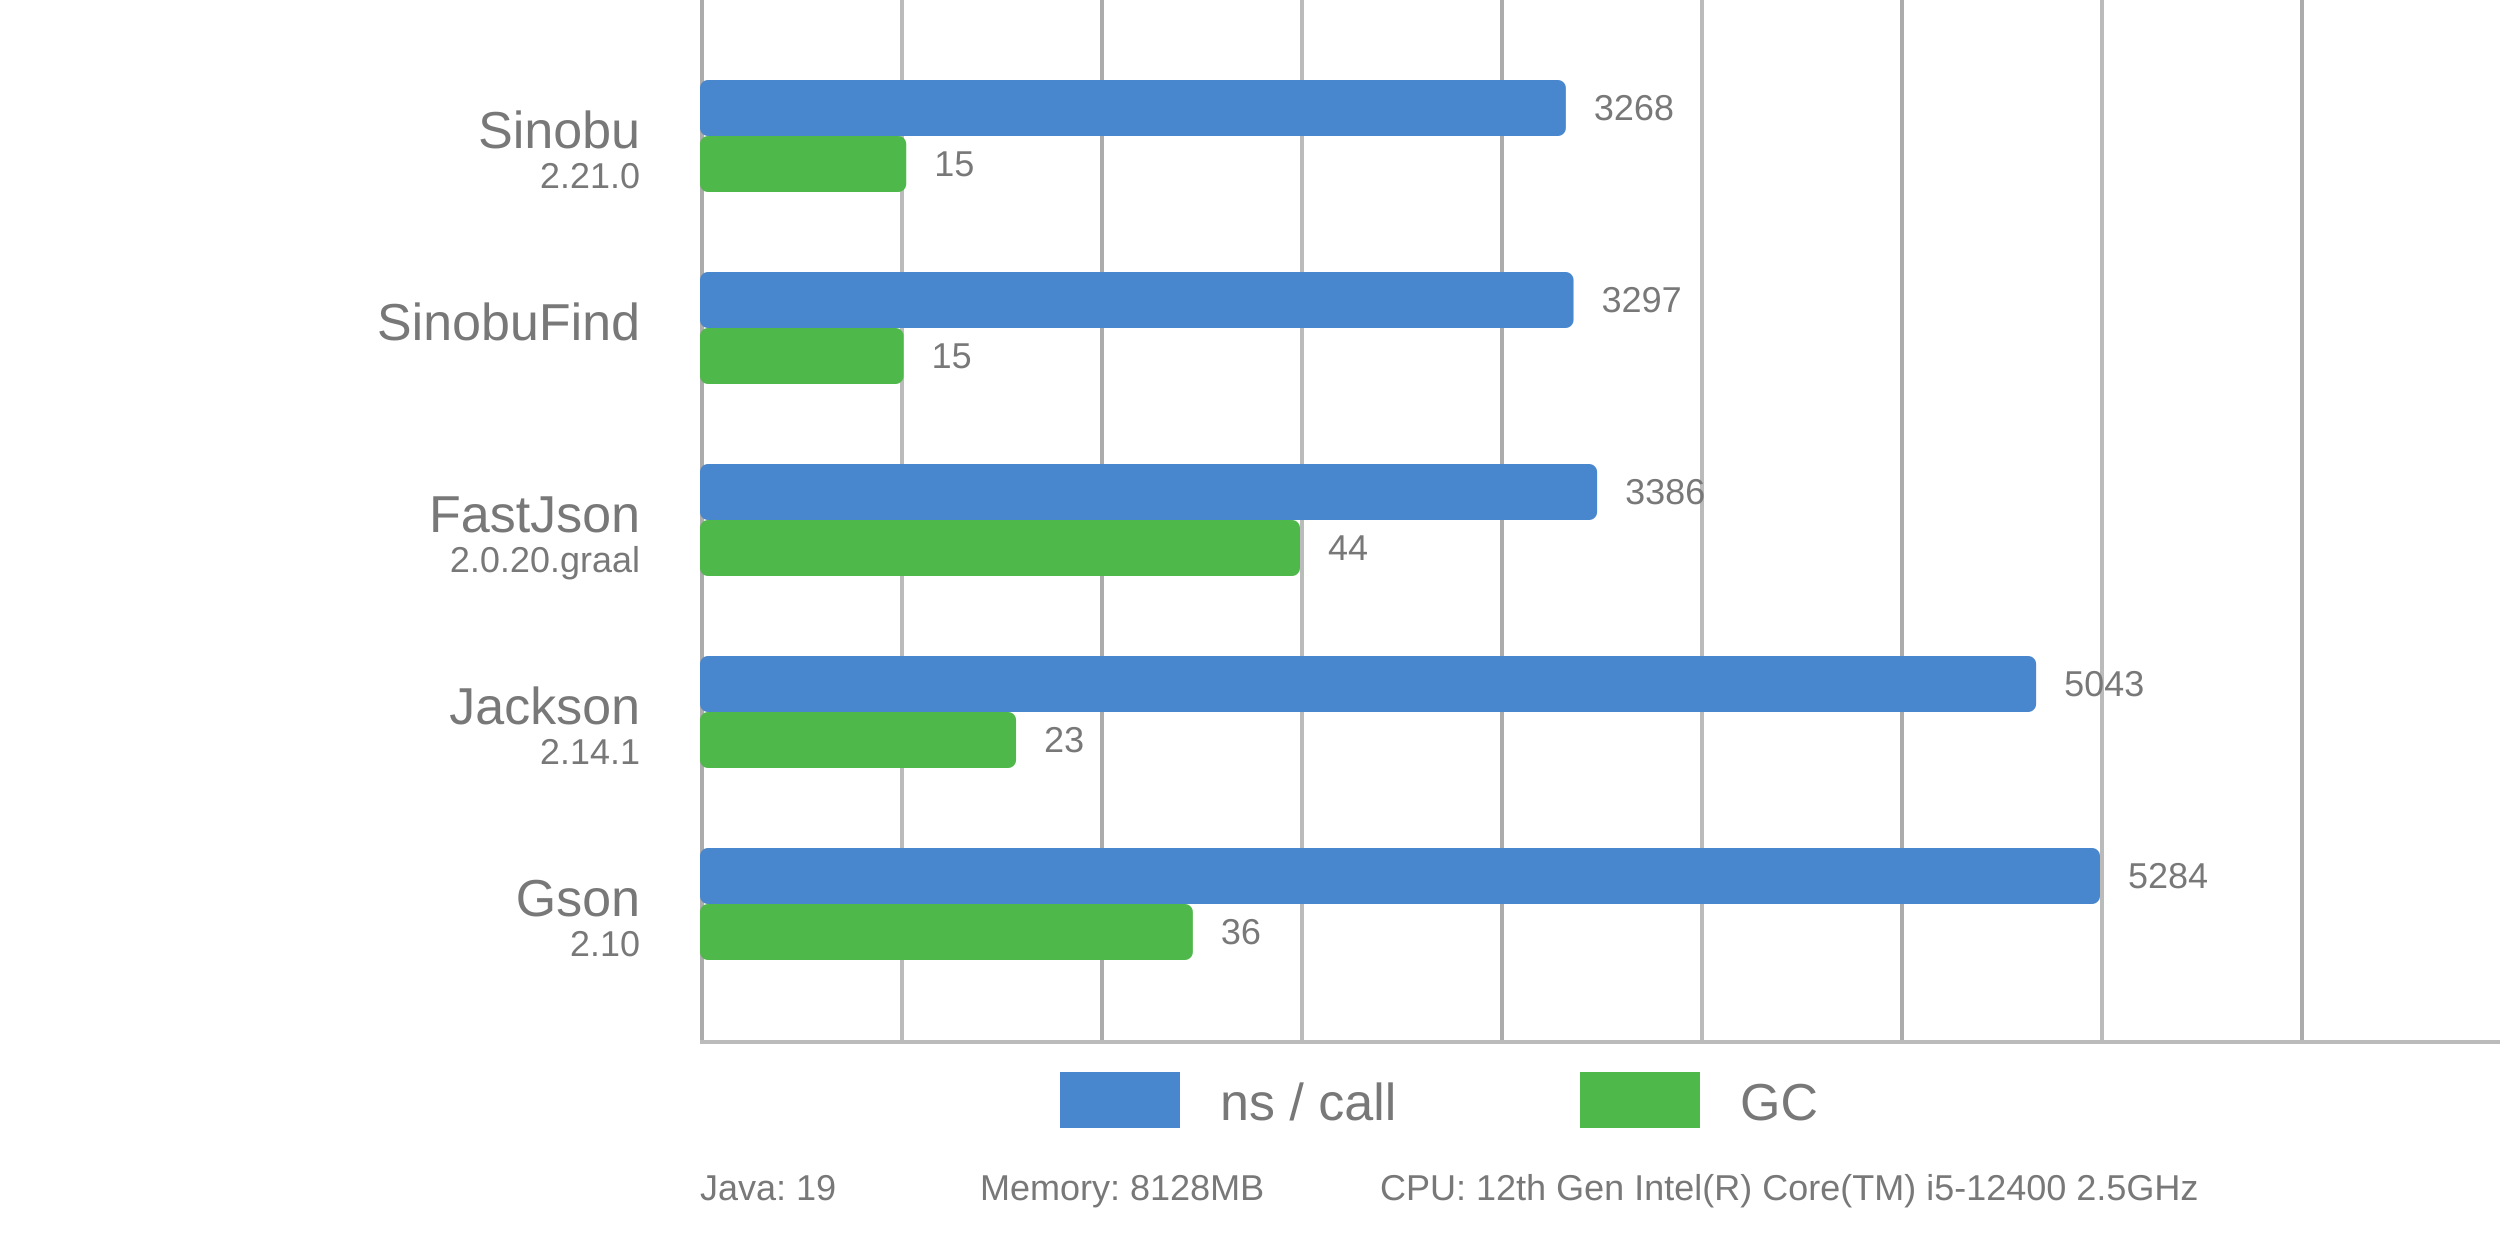
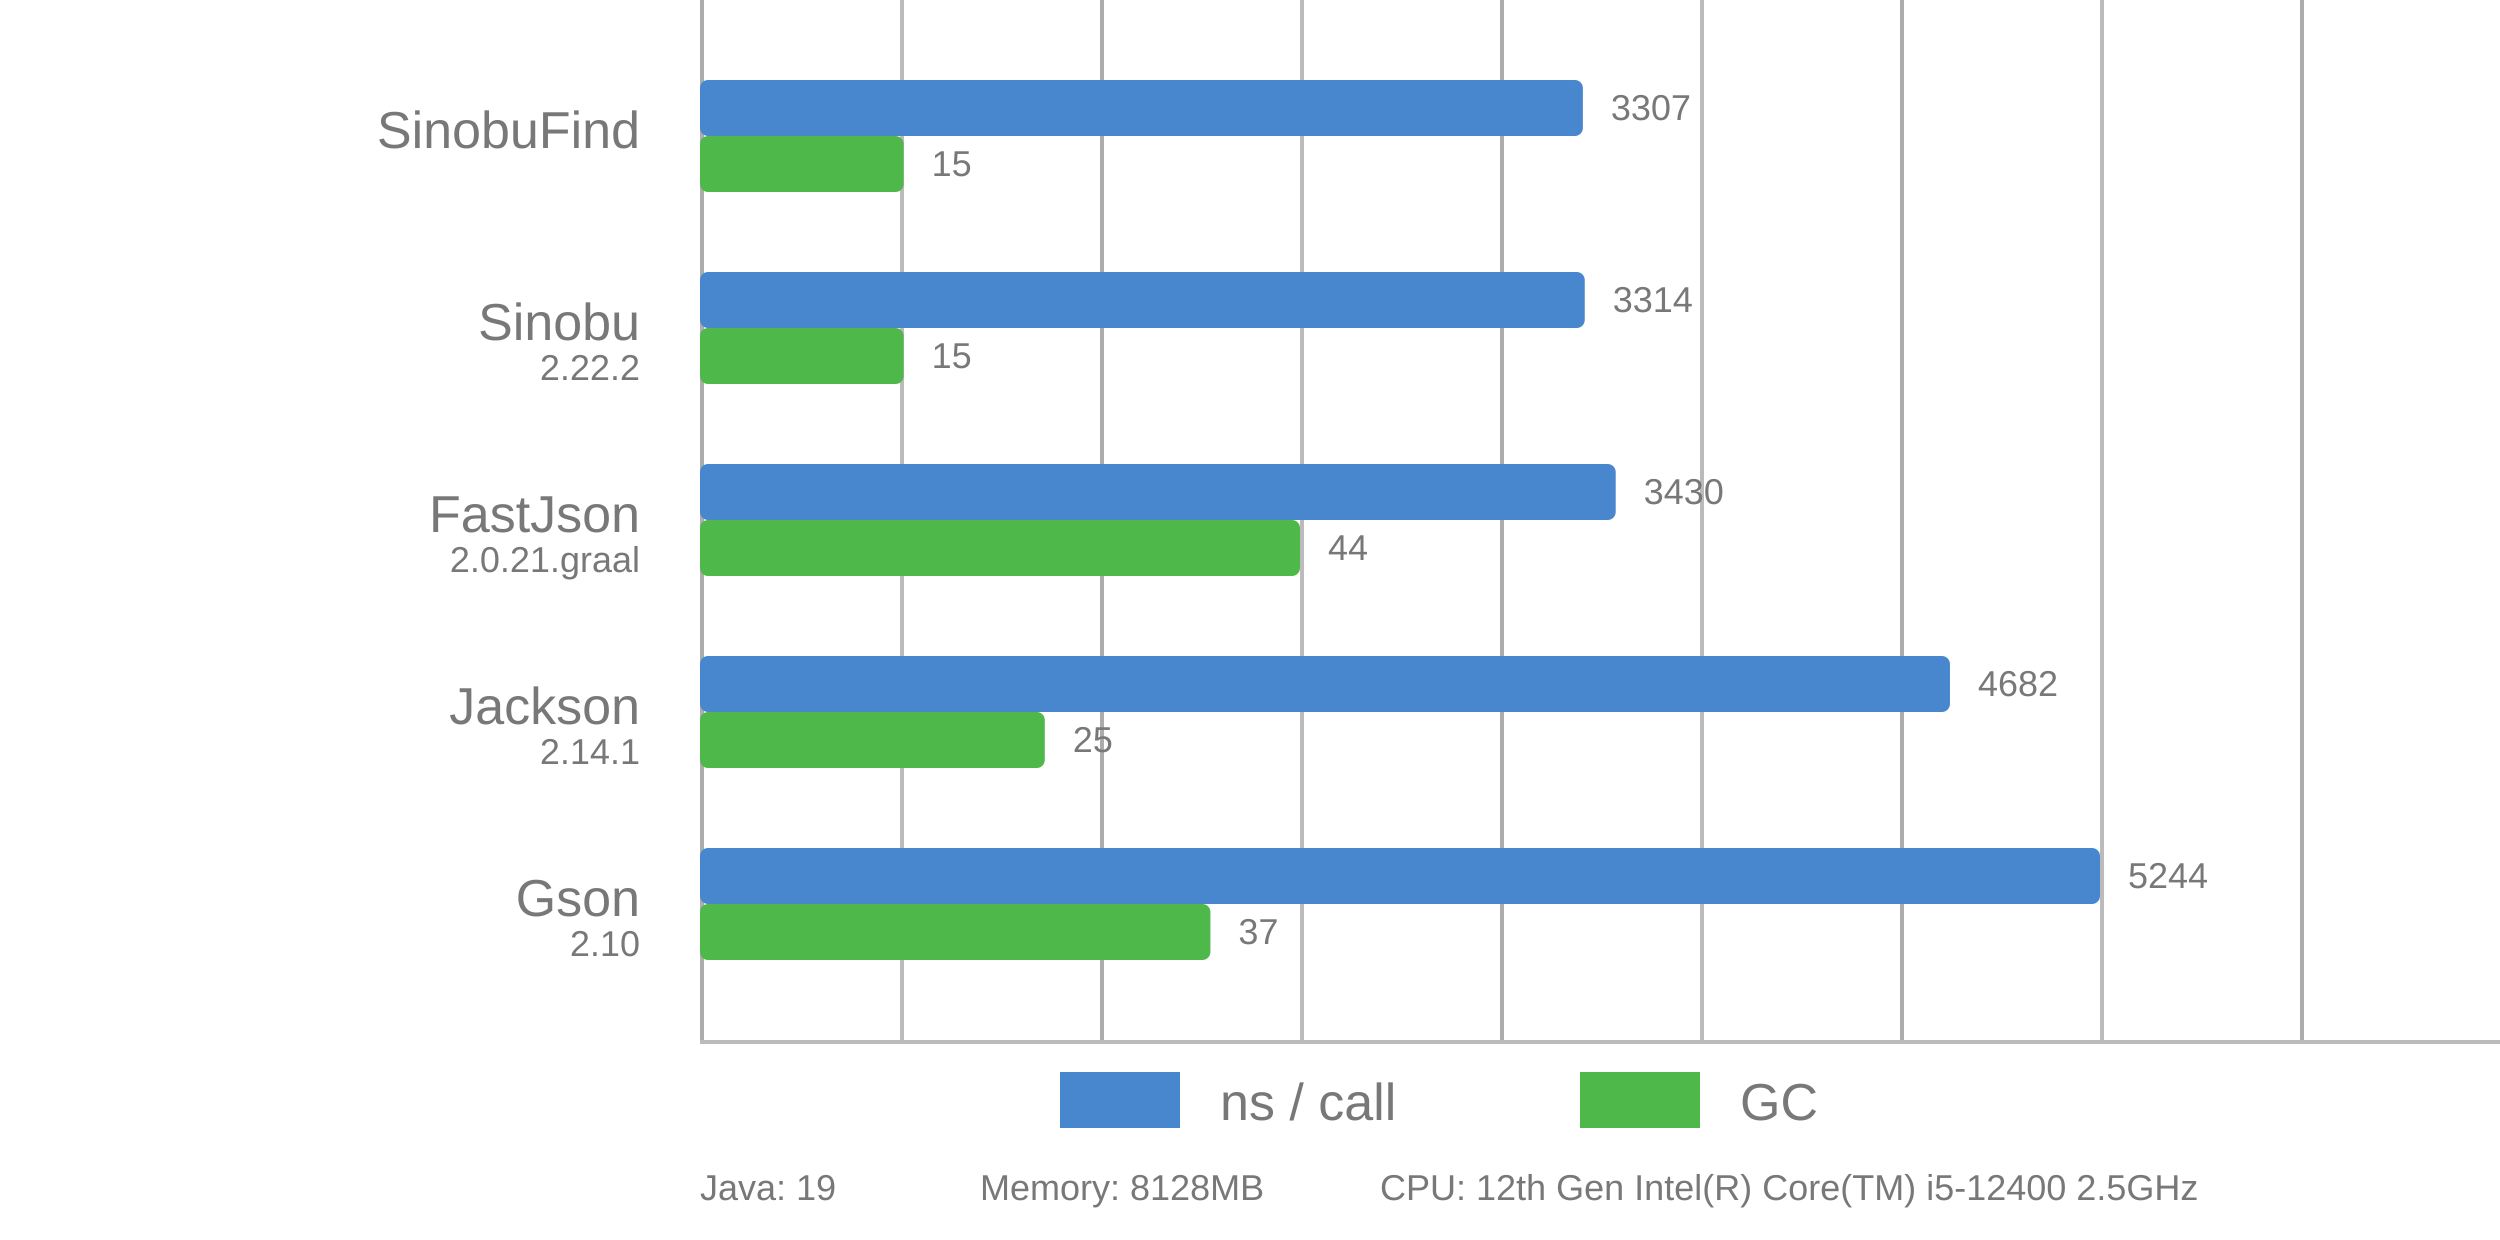
<svg xmlns="http://www.w3.org/2000/svg" viewBox="0 0 625 310">
  <style>
      text {
          font-family: Arial;
          font-size: 13px;
          fill: #787878;
      }

      .desc {
          font-size: 9px;
      }

      .vline {
          fill: #acacac;
          stroke: none;
          stroke-width: 0;
      }

      .subline {
          fill: #bbb;
          stroke: none;
          stroke-width: 0;
      }

      .call {
          fill: #4886CD;
          stroke-linejoin: round;
          height: 14px;
      }

      .gc {
          fill: #4FB84B;
          stroke-linejoin: round;
          height: 14px;
      }
  </style>
  <g>
    <rect x="175" y="0" width="1" height="260" class="vline" />
    <rect x="275" y="0" width="1" height="260" class="vline" />
    <rect x="375" y="0" width="1" height="260" class="vline" />
    <rect x="475" y="0" width="1" height="260" class="vline" />
    <rect x="575" y="0" width="1" height="260" class="vline" />
    <rect x="225" y="0" width="1" height="260" class="subline" />
    <rect x="325" y="0" width="1" height="260" class="subline" />
    <rect x="425" y="0" width="1" height="260" class="subline" />
    <rect x="525" y="0" width="1" height="260" class="subline" />
    <rect x="175" y="260" width="450" height="1" class="subline" />
    <rect x="265" y="268" width="30" class="call" />
    <text x="305" y="280">ns / call</text>
    <rect x="395" y="268" width="30" class="gc" />
    <text x="435" y="280">GC</text>
  </g>
-   <rect x="175" y="20" width="216.465" rx="2" ry="2" class="call" />
-   <rect x="175" y="34" width="51.562" rx="2" ry="2" class="gc" />
-   <text x="160" y="37" text-anchor="end">Sinobu</text>
-   <text x="160" y="47" text-anchor="end" class="desc">2.21.0</text>
-   <text x="398.465" y="30" class="desc">3268</text>
-   <text x="233.562" y="44" class="desc">15</text>
-   <rect x="175" y="68" width="218.386" rx="2" ry="2" class="call" />
-   <rect x="175" y="82" width="50.893" rx="2" ry="2" class="gc" />
-   <text x="160" y="85" text-anchor="end">SinobuFind</text>
-   <text x="160" y="95" text-anchor="end" class="desc" />
-   <text x="400.386" y="78" class="desc">3297</text>
-   <text x="232.893" y="92" class="desc">15</text>
-   <rect x="175" y="116" width="224.281" rx="2" ry="2" class="call" />
+   <rect x="175" y="20" width="220.719" rx="2" ry="2" class="call" />
+   <rect x="175" y="34" width="50.905" rx="2" ry="2" class="gc" />
+   <text x="160" y="37" text-anchor="end">SinobuFind</text>
+   <text x="160" y="47" text-anchor="end" class="desc" />
+   <text x="402.719" y="30" class="desc">3307</text>
+   <text x="232.905" y="44" class="desc">15</text>
+   <rect x="175" y="68" width="221.186" rx="2" ry="2" class="call" />
+   <rect x="175" y="82" width="50.905" rx="2" ry="2" class="gc" />
+   <text x="160" y="85" text-anchor="end">Sinobu</text>
+   <text x="160" y="95" text-anchor="end" class="desc">2.22.2</text>
+   <text x="403.186" y="78" class="desc">3314</text>
+   <text x="232.905" y="92" class="desc">15</text>
+   <rect x="175" y="116" width="228.928" rx="2" ry="2" class="call" />
  <rect x="175" y="130" width="150" rx="2" ry="2" class="gc" />
  <text x="160" y="133" text-anchor="end">FastJson</text>
-   <text x="160" y="143" text-anchor="end" class="desc">2.0.20.graal</text>
-   <text x="406.281" y="126" class="desc">3386</text>
+   <text x="160" y="143" text-anchor="end" class="desc">2.0.21.graal</text>
+   <text x="410.928" y="126" class="desc">3430</text>
  <text x="332" y="140" class="desc">44</text>
-   <rect x="175" y="164" width="334.037" rx="2" ry="2" class="call" />
-   <rect x="175" y="178" width="79.018" rx="2" ry="2" class="gc" />
+   <rect x="175" y="164" width="312.49" rx="2" ry="2" class="call" />
+   <rect x="175" y="178" width="86.199" rx="2" ry="2" class="gc" />
  <text x="160" y="181" text-anchor="end">Jackson</text>
  <text x="160" y="191" text-anchor="end" class="desc">2.14.1</text>
-   <text x="516.037" y="174" class="desc">5043</text>
-   <text x="261.018" y="188" class="desc">23</text>
+   <text x="494.49" y="174" class="desc">4682</text>
+   <text x="268.199" y="188" class="desc">25</text>
  <rect x="175" y="212" width="350" rx="2" ry="2" class="call" />
-   <rect x="175" y="226" width="123.214" rx="2" ry="2" class="gc" />
+   <rect x="175" y="226" width="127.602" rx="2" ry="2" class="gc" />
  <text x="160" y="229" text-anchor="end">Gson</text>
  <text x="160" y="239" text-anchor="end" class="desc">2.10</text>
-   <text x="532" y="222" class="desc">5284</text>
-   <text x="305.214" y="236" class="desc">36</text>
+   <text x="532" y="222" class="desc">5244</text>
+   <text x="309.602" y="236" class="desc">37</text>
  <text x="175" y="300" class="desc">Java: 19</text>
  <text x="245" y="300" class="desc">Memory: 8128MB</text>
  <text x="345" y="300" class="desc">CPU: 12th Gen Intel(R) Core(TM) i5-12400 2.5GHz</text>
</svg>
